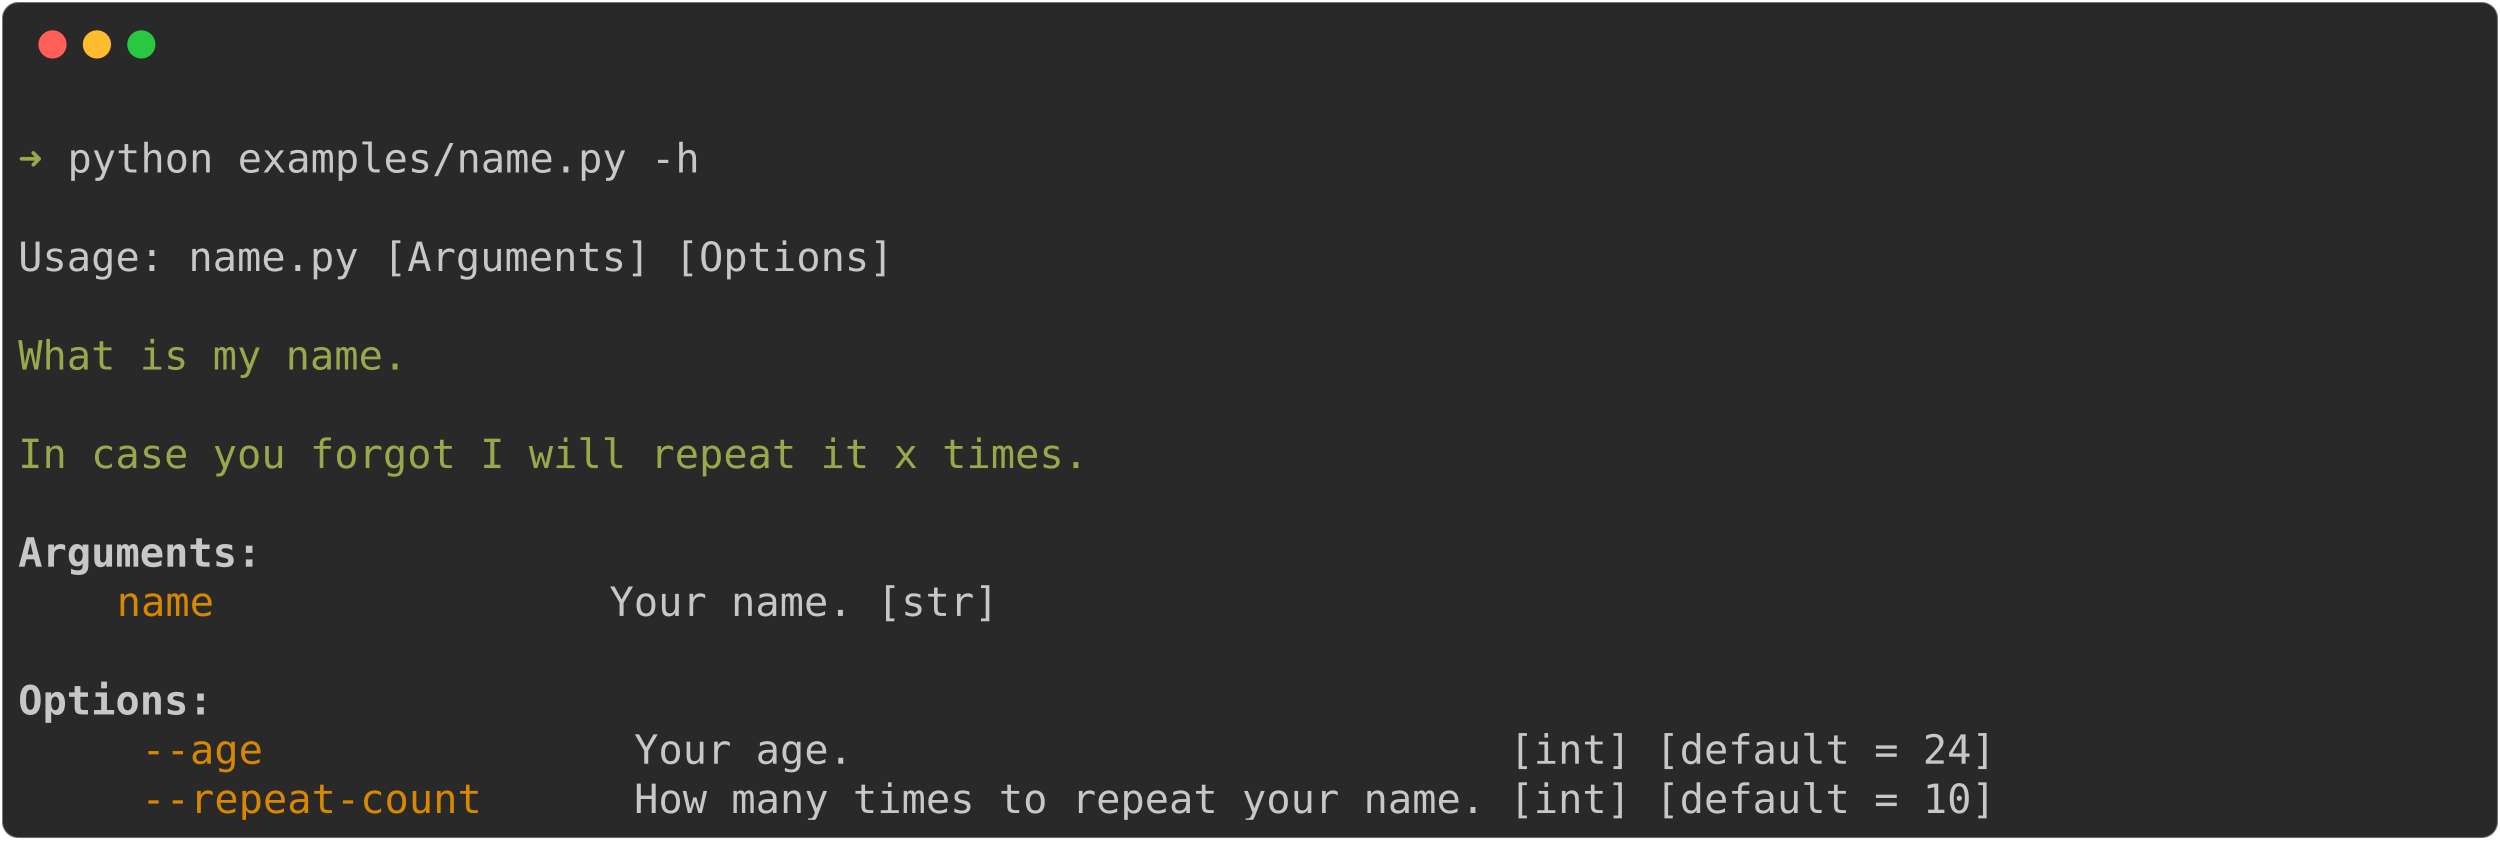
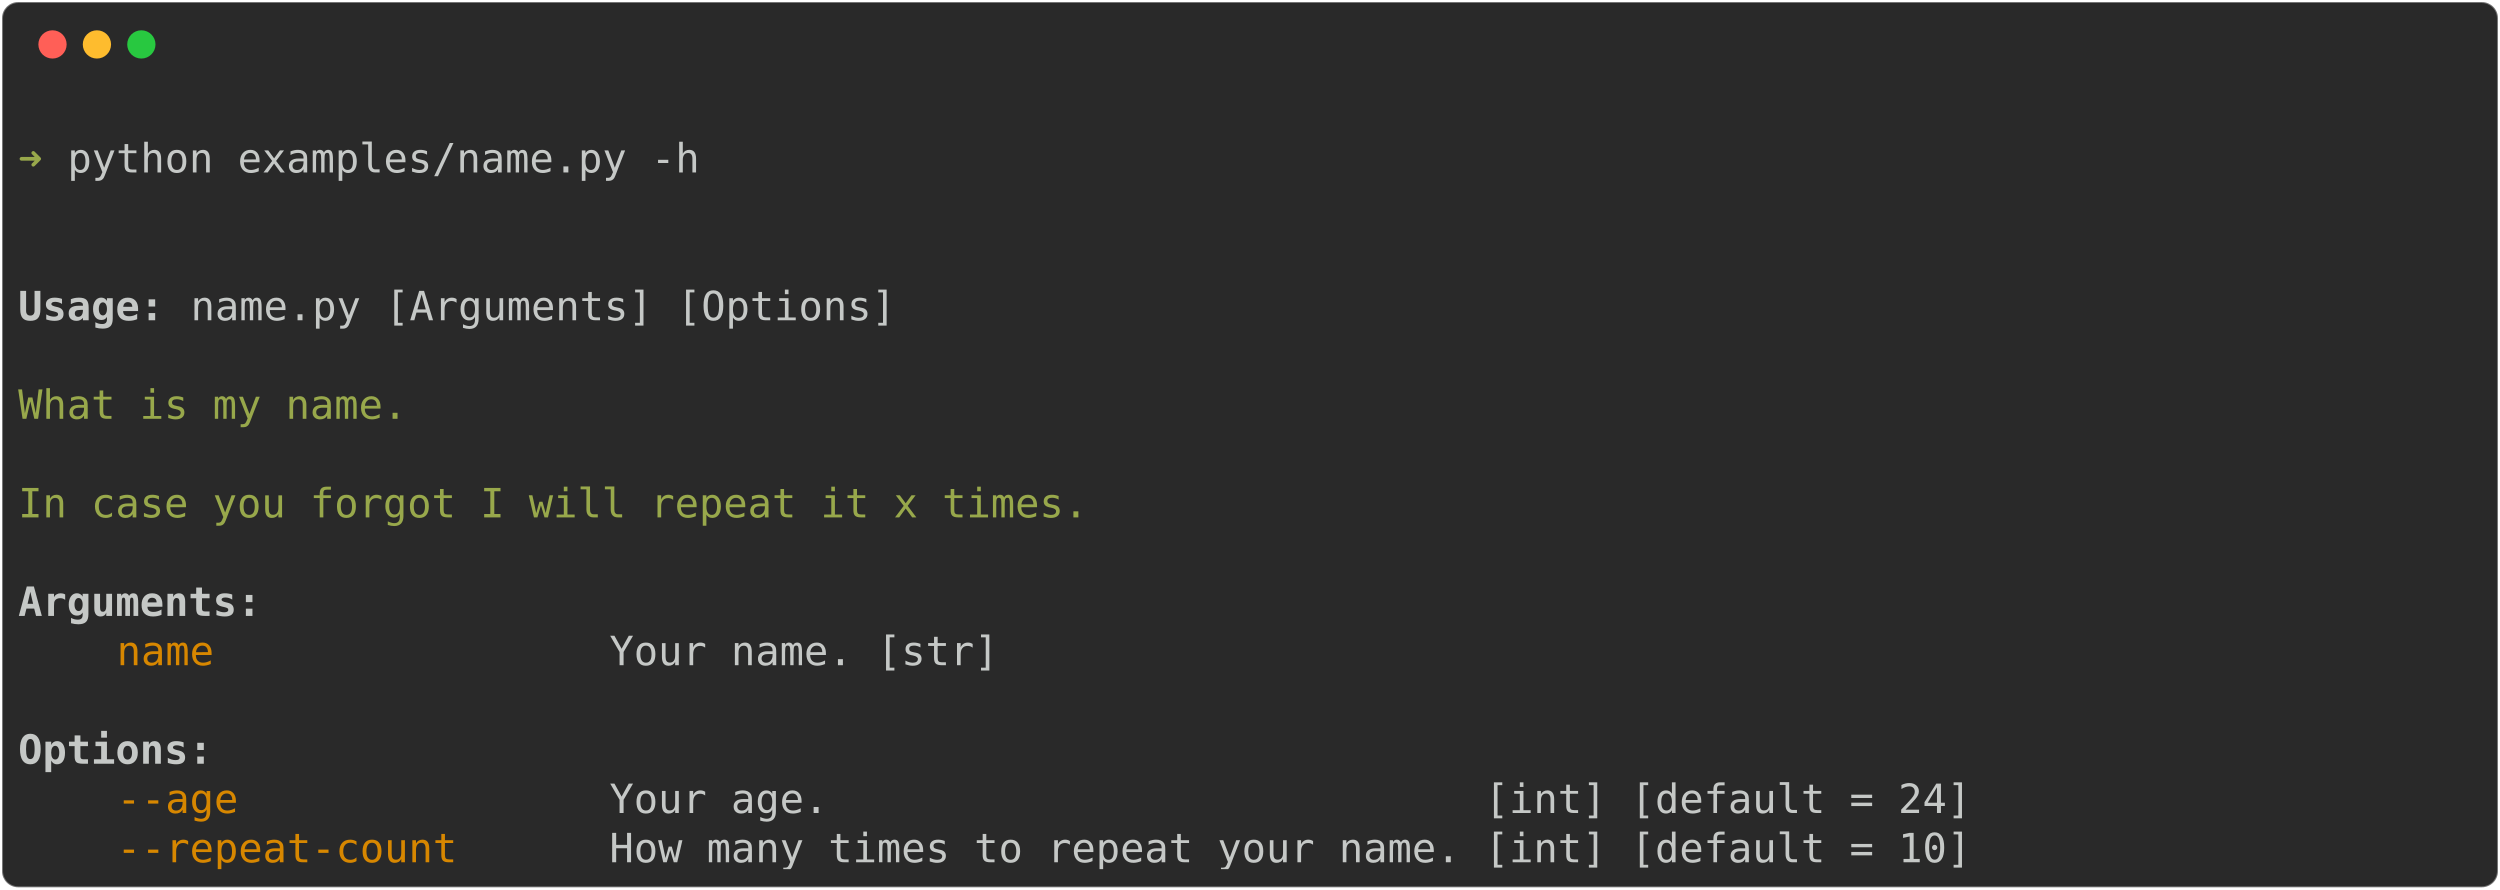
- <svg xmlns="http://www.w3.org/2000/svg" class="rich-terminal" viewBox="0 0 1238 416.0">
+ <svg xmlns="http://www.w3.org/2000/svg" class="rich-terminal" viewBox="0 0 1238 440.4">
  <style>

    @font-face {
        font-family: "Fira Code";
        src: local("FiraCode-Regular"),
                url("https://cdnjs.cloudflare.com/ajax/libs/firacode/6.2.0/woff2/FiraCode-Regular.woff2") format("woff2"),
                url("https://cdnjs.cloudflare.com/ajax/libs/firacode/6.2.0/woff/FiraCode-Regular.woff") format("woff");
        font-style: normal;
        font-weight: 400;
    }
    @font-face {
        font-family: "Fira Code";
        src: local("FiraCode-Bold"),
                url("https://cdnjs.cloudflare.com/ajax/libs/firacode/6.2.0/woff2/FiraCode-Bold.woff2") format("woff2"),
                url("https://cdnjs.cloudflare.com/ajax/libs/firacode/6.2.0/woff/FiraCode-Bold.woff") format("woff");
        font-style: bold;
        font-weight: 700;
    }

    .abcdefg-matrix {
        font-family: Fira Code, monospace;
        font-size: 20px;
        line-height: 24.4px;
        font-variant-east-asian: full-width;
    }

    .abcdefg-title {
        font-size: 18px;
        font-weight: bold;
        font-family: arial;
    }

    .abcdefg-r1 { fill: #c5c8c6 }
.abcdefg-r2 { fill: #98a84b }
.abcdefg-r3 { fill: #c5c8c6;font-weight: bold }
.abcdefg-r4 { fill: #d78700 }
    </style>
  <defs>
    <clipPath id="abcdefg-clip-terminal">
-       <rect x="0" y="0" width="1219.0" height="365.0" />
+       <rect x="0" y="0" width="1219.0" height="389.4" />
    </clipPath>
    <clipPath id="abcdefg-line-0">
      <rect x="0" y="1.5" width="1220" height="24.65" />
    </clipPath>
    <clipPath id="abcdefg-line-1">
      <rect x="0" y="25.9" width="1220" height="24.65" />
    </clipPath>
    <clipPath id="abcdefg-line-2">
      <rect x="0" y="50.3" width="1220" height="24.65" />
    </clipPath>
    <clipPath id="abcdefg-line-3">
      <rect x="0" y="74.7" width="1220" height="24.65" />
    </clipPath>
    <clipPath id="abcdefg-line-4">
      <rect x="0" y="99.1" width="1220" height="24.65" />
    </clipPath>
    <clipPath id="abcdefg-line-5">
      <rect x="0" y="123.5" width="1220" height="24.65" />
    </clipPath>
    <clipPath id="abcdefg-line-6">
      <rect x="0" y="147.9" width="1220" height="24.65" />
    </clipPath>
    <clipPath id="abcdefg-line-7">
      <rect x="0" y="172.3" width="1220" height="24.65" />
    </clipPath>
    <clipPath id="abcdefg-line-8">
      <rect x="0" y="196.7" width="1220" height="24.65" />
    </clipPath>
    <clipPath id="abcdefg-line-9">
      <rect x="0" y="221.1" width="1220" height="24.65" />
    </clipPath>
    <clipPath id="abcdefg-line-10">
      <rect x="0" y="245.5" width="1220" height="24.65" />
    </clipPath>
    <clipPath id="abcdefg-line-11">
      <rect x="0" y="269.9" width="1220" height="24.65" />
    </clipPath>
    <clipPath id="abcdefg-line-12">
      <rect x="0" y="294.3" width="1220" height="24.65" />
    </clipPath>
    <clipPath id="abcdefg-line-13">
      <rect x="0" y="318.7" width="1220" height="24.65" />
    </clipPath>
+     <clipPath id="abcdefg-line-14">
+       <rect x="0" y="343.1" width="1220" height="24.65" />
+     </clipPath>
  </defs>
-   <rect fill="#292929" stroke="rgba(255,255,255,0.35)" stroke-width="1" x="1" y="1" width="1236" height="414" rx="8" />
+   <rect fill="#292929" stroke="rgba(255,255,255,0.35)" stroke-width="1" x="1" y="1" width="1236" height="438.4" rx="8" />
  <g transform="translate(26,22)">
    <circle cx="0" cy="0" r="7" fill="#ff5f57" />
    <circle cx="22" cy="0" r="7" fill="#febc2e" />
    <circle cx="44" cy="0" r="7" fill="#28c840" />
  </g>
  <g transform="translate(9, 41)" clip-path="url(#abcdefg-clip-terminal)">
    <g class="abcdefg-matrix">
      <text class="abcdefg-r1" x="1220" y="20" textLength="12.2" clip-path="url(#abcdefg-line-0)">
</text>
      <text class="abcdefg-r2" x="0" y="44.4" textLength="24.4" clip-path="url(#abcdefg-line-1)">➜ </text>
      <text class="abcdefg-r1" x="24.4" y="44.4" textLength="317.2" clip-path="url(#abcdefg-line-1)">python examples/name.py -h</text>
      <text class="abcdefg-r1" x="1220" y="44.4" textLength="12.2" clip-path="url(#abcdefg-line-1)">
</text>
      <text class="abcdefg-r1" x="1220" y="68.8" textLength="12.2" clip-path="url(#abcdefg-line-2)">
</text>
-       <text class="abcdefg-r1" x="0" y="93.2" textLength="439.2" clip-path="url(#abcdefg-line-3)">Usage: name.py [Arguments] [Options]</text>
      <text class="abcdefg-r1" x="1220" y="93.2" textLength="12.2" clip-path="url(#abcdefg-line-3)">
</text>
+       <text class="abcdefg-r3" x="0" y="117.6" textLength="85.4" clip-path="url(#abcdefg-line-4)">Usage: </text>
+       <text class="abcdefg-r1" x="85.4" y="117.6" textLength="353.8" clip-path="url(#abcdefg-line-4)">name.py [Arguments] [Options]</text>
      <text class="abcdefg-r1" x="1220" y="117.6" textLength="12.2" clip-path="url(#abcdefg-line-4)">
</text>
-       <text class="abcdefg-r2" x="0" y="142" textLength="195.2" clip-path="url(#abcdefg-line-5)">What is my name.</text>
      <text class="abcdefg-r1" x="1220" y="142" textLength="12.2" clip-path="url(#abcdefg-line-5)">
</text>
+       <text class="abcdefg-r2" x="0" y="166.4" textLength="195.2" clip-path="url(#abcdefg-line-6)">What is my name.</text>
      <text class="abcdefg-r1" x="1220" y="166.4" textLength="12.2" clip-path="url(#abcdefg-line-6)">
</text>
-       <text class="abcdefg-r2" x="0" y="190.8" textLength="536.8" clip-path="url(#abcdefg-line-7)">In case you forgot I will repeat it x times.</text>
      <text class="abcdefg-r1" x="1220" y="190.8" textLength="12.2" clip-path="url(#abcdefg-line-7)">
</text>
+       <text class="abcdefg-r2" x="0" y="215.2" textLength="536.8" clip-path="url(#abcdefg-line-8)">In case you forgot I will repeat it x times.</text>
      <text class="abcdefg-r1" x="1220" y="215.2" textLength="12.2" clip-path="url(#abcdefg-line-8)">
</text>
-       <text class="abcdefg-r3" x="0" y="239.6" textLength="122" clip-path="url(#abcdefg-line-9)">Arguments:</text>
      <text class="abcdefg-r1" x="1220" y="239.6" textLength="12.2" clip-path="url(#abcdefg-line-9)">
</text>
-       <text class="abcdefg-r4" x="48.8" y="264" textLength="244" clip-path="url(#abcdefg-line-10)">name                </text>
-       <text class="abcdefg-r1" x="292.8" y="264" textLength="207.4" clip-path="url(#abcdefg-line-10)"> Your name. [str]</text>
+       <text class="abcdefg-r3" x="0" y="264" textLength="122" clip-path="url(#abcdefg-line-10)">Arguments:</text>
      <text class="abcdefg-r1" x="1220" y="264" textLength="12.2" clip-path="url(#abcdefg-line-10)">
</text>
+       <text class="abcdefg-r4" x="48.8" y="288.4" textLength="244" clip-path="url(#abcdefg-line-11)">name                </text>
+       <text class="abcdefg-r1" x="292.8" y="288.4" textLength="207.4" clip-path="url(#abcdefg-line-11)"> Your name. [str]</text>
      <text class="abcdefg-r1" x="1220" y="288.4" textLength="12.2" clip-path="url(#abcdefg-line-11)">
</text>
-       <text class="abcdefg-r3" x="0" y="312.8" textLength="97.6" clip-path="url(#abcdefg-line-12)">Options:</text>
      <text class="abcdefg-r1" x="1220" y="312.8" textLength="12.2" clip-path="url(#abcdefg-line-12)">
</text>
-       <text class="abcdefg-r4" x="61" y="337.2" textLength="244" clip-path="url(#abcdefg-line-13)">--age               </text>
-       <text class="abcdefg-r1" x="305" y="337.2" textLength="695.4" clip-path="url(#abcdefg-line-13)"> Your age.                           [int] [default = 24]</text>
+       <text class="abcdefg-r3" x="0" y="337.2" textLength="97.6" clip-path="url(#abcdefg-line-13)">Options:</text>
      <text class="abcdefg-r1" x="1220" y="337.2" textLength="12.2" clip-path="url(#abcdefg-line-13)">
</text>
-       <text class="abcdefg-r4" x="61" y="361.6" textLength="244" clip-path="url(#abcdefg-line-14)">--repeat-count      </text>
-       <text class="abcdefg-r1" x="305" y="361.6" textLength="695.4" clip-path="url(#abcdefg-line-14)"> How many times to repeat your name. [int] [default = 10]</text>
+       <text class="abcdefg-r4" x="48.8" y="361.6" textLength="244" clip-path="url(#abcdefg-line-14)">--age               </text>
+       <text class="abcdefg-r1" x="292.8" y="361.6" textLength="695.4" clip-path="url(#abcdefg-line-14)"> Your age.                           [int] [default = 24]</text>
      <text class="abcdefg-r1" x="1220" y="361.6" textLength="12.2" clip-path="url(#abcdefg-line-14)">
+ </text>
+       <text class="abcdefg-r4" x="48.8" y="386" textLength="244" clip-path="url(#abcdefg-line-15)">--repeat-count      </text>
+       <text class="abcdefg-r1" x="292.8" y="386" textLength="695.4" clip-path="url(#abcdefg-line-15)"> How many times to repeat your name. [int] [default = 10]</text>
+       <text class="abcdefg-r1" x="1220" y="386" textLength="12.2" clip-path="url(#abcdefg-line-15)">
</text>
    </g>
  </g>
</svg>
